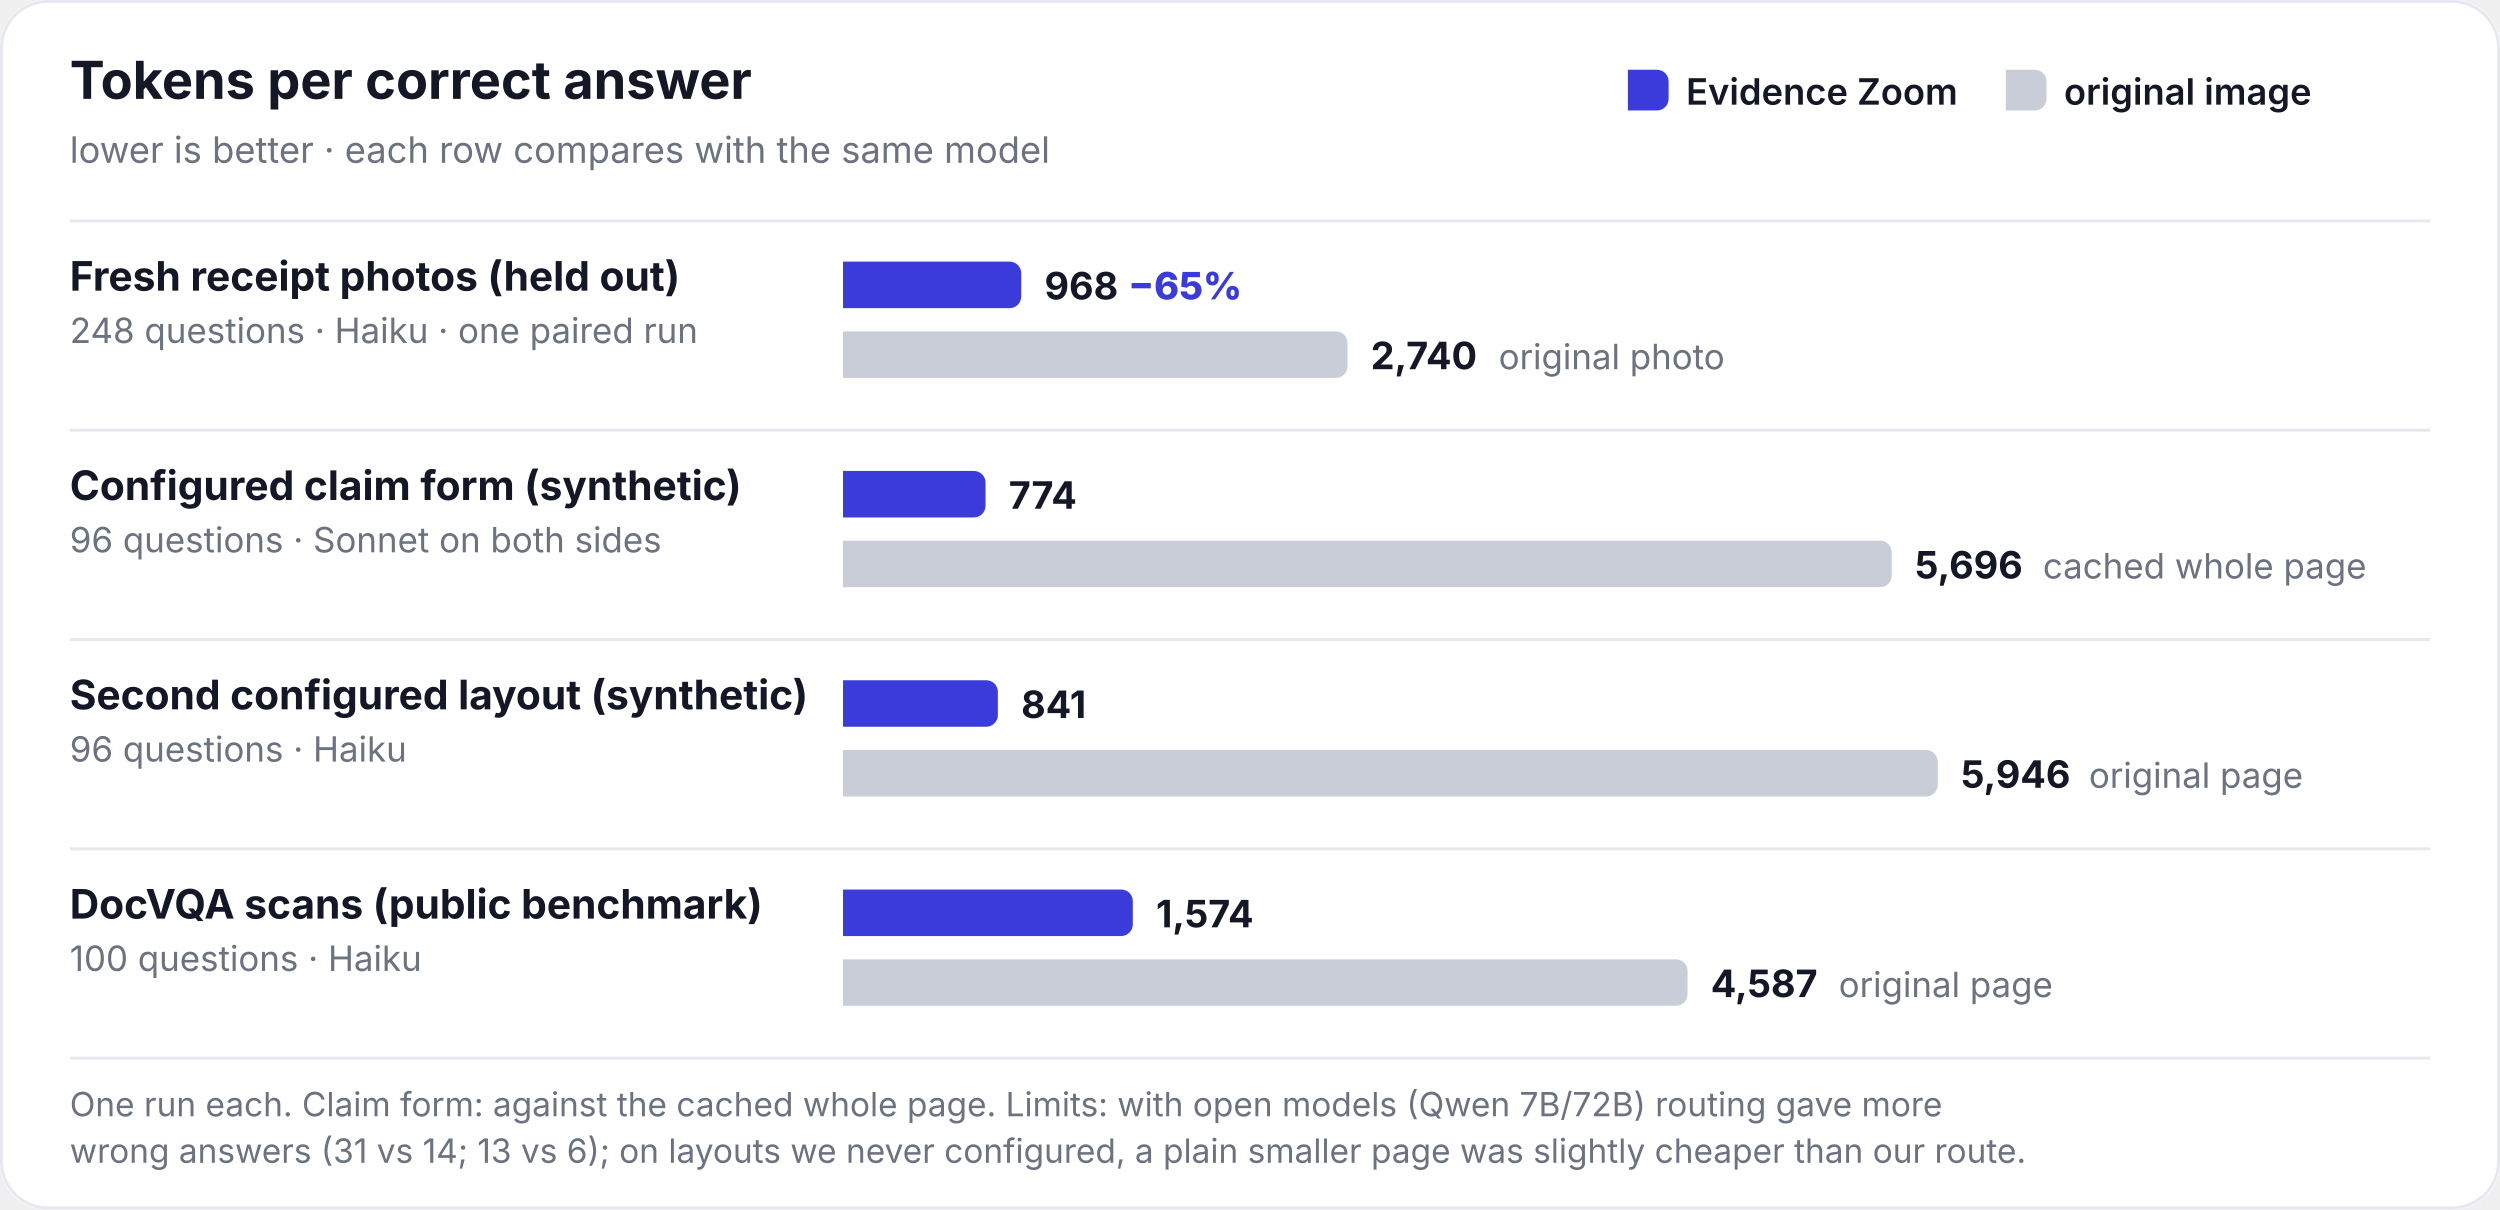
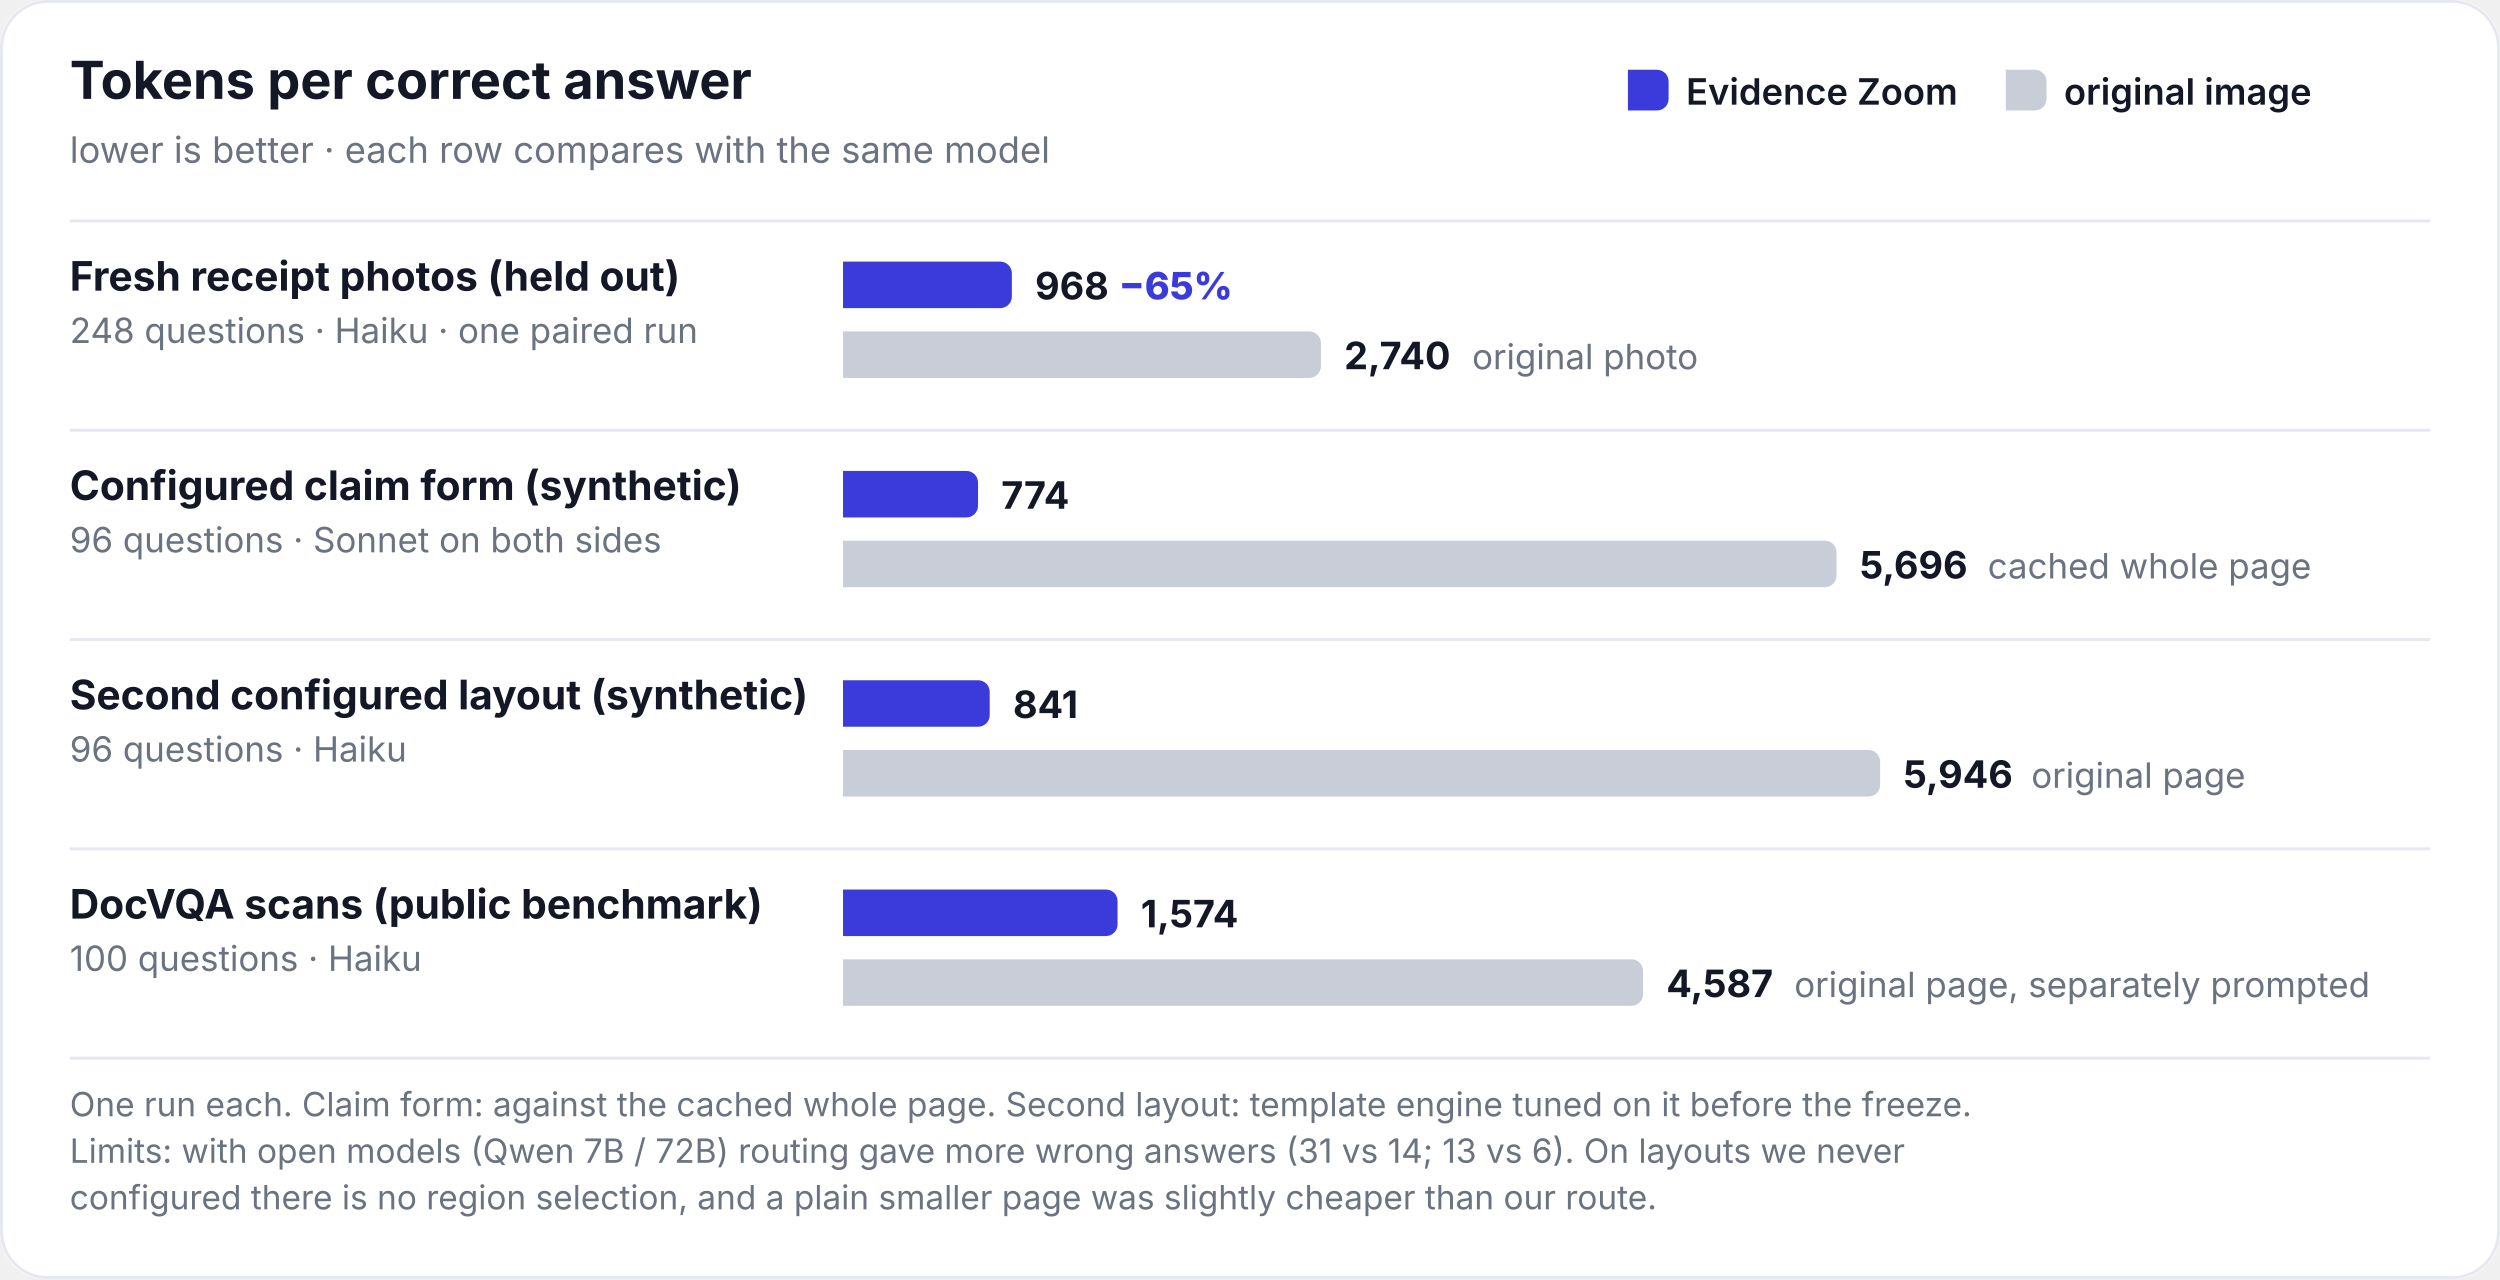
- <svg xmlns="http://www.w3.org/2000/svg" width="860" height="416" viewBox="0 0 860 416" font-family="Inter, -apple-system, 'Segoe UI', Helvetica, Arial, sans-serif">
-   <rect width="860" height="416" rx="16" fill="#ffffff" />
-   <rect x="0.5" y="0.5" width="859" height="415" rx="16" fill="none" stroke="#e6e8f0" />
+ <svg xmlns="http://www.w3.org/2000/svg" width="860" height="440" viewBox="0 0 860 440" font-family="Inter, -apple-system, 'Segoe UI', Helvetica, Arial, sans-serif">
+   <rect width="860" height="440" rx="16" fill="#ffffff" />
+   <rect x="0.5" y="0.5" width="859" height="439" rx="16" fill="none" stroke="#e6e8f0" />
  <text x="24" y="34" font-size="18" font-weight="700" fill="#141826" text-anchor="start">Tokens per correct answer</text>
  <text x="24" y="56" font-size="12.5" font-weight="400" fill="#6b7280" text-anchor="start">lower is better · each row compares with the same model</text>
  <path d="M560,24 h10 a4,4 0 0 1 4,4 v6 a4,4 0 0 1 -4,4 h-10 z" fill="#3b3bdb" />
  <text x="580" y="36" font-size="12.5" font-weight="600" fill="#141826" text-anchor="start">Evidence Zoom</text>
  <path d="M690,24 h10 a4,4 0 0 1 4,4 v6 a4,4 0 0 1 -4,4 h-10 z" fill="#c9cdd8" />
  <text x="710" y="36" font-size="12.5" font-weight="600" fill="#141826" text-anchor="start">original image</text>
  <line x1="24" y1="76" x2="836" y2="76" stroke="#e6e8f0" />
  <text x="24" y="100" font-size="14" font-weight="700" fill="#141826" text-anchor="start">Fresh receipt photos (held out)</text>
  <text x="24" y="118" font-size="12" font-weight="400" fill="#6b7280" text-anchor="start">248 questions · Haiku · one paired run</text>
-   <path d="M290,90 h57.307 a4,4 0 0 1 4,4 v8 a4,4 0 0 1 -4,4 h-57.307 z" fill="#3b3bdb" />
-   <text x="359.307" y="103" font-size="13" font-weight="700" fill="#141826" text-anchor="start">968</text>
-   <text x="388.107" y="103" font-size="13" font-weight="800" fill="#3b3bdb" text-anchor="start">−65%</text>
-   <path d="M290,114 h169.533 a4,4 0 0 1 4,4 v8 a4,4 0 0 1 -4,4 h-169.533 z" fill="#c9cdd8" />
-   <text x="471.533" y="127" font-size="13" font-weight="700" fill="#141826" text-anchor="start">2,740</text>
-   <text x="515.533" y="127" font-size="12" font-weight="400" fill="#6b7280" text-anchor="start">original photo</text>
+   <path d="M290,90 h54.08 a4,4 0 0 1 4,4 v8 a4,4 0 0 1 -4,4 h-54.08 z" fill="#3b3bdb" />
+   <text x="356.08" y="103" font-size="13" font-weight="700" fill="#141826" text-anchor="start">968</text>
+   <text x="384.88" y="103" font-size="13" font-weight="800" fill="#3b3bdb" text-anchor="start">−65%</text>
+   <path d="M290,114 h160.4 a4,4 0 0 1 4,4 v8 a4,4 0 0 1 -4,4 h-160.4 z" fill="#c9cdd8" />
+   <text x="462.4" y="127" font-size="13" font-weight="700" fill="#141826" text-anchor="start">2,740</text>
+   <text x="506.4" y="127" font-size="12" font-weight="400" fill="#6b7280" text-anchor="start">original photo</text>
  <line x1="24" y1="148" x2="836" y2="148" stroke="#e6e8f0" />
  <text x="24" y="172" font-size="14" font-weight="700" fill="#141826" text-anchor="start">Configured claim form (synthetic)</text>
  <text x="24" y="190" font-size="12" font-weight="400" fill="#6b7280" text-anchor="start">96 questions · Sonnet on both sides</text>
-   <path d="M290,162 h45.02 a4,4 0 0 1 4,4 v8 a4,4 0 0 1 -4,4 h-45.02 z" fill="#3b3bdb" />
-   <text x="347.02" y="175" font-size="13" font-weight="700" fill="#141826" text-anchor="start">774</text>
-   <path d="M290,186 h356.747 a4,4 0 0 1 4,4 v8 a4,4 0 0 1 -4,4 h-356.747 z" fill="#c9cdd8" />
-   <text x="658.747" y="199" font-size="13" font-weight="700" fill="#141826" text-anchor="start">5,696</text>
-   <text x="702.747" y="199" font-size="12" font-weight="400" fill="#6b7280" text-anchor="start">cached whole page</text>
+   <path d="M290,162 h42.44 a4,4 0 0 1 4,4 v8 a4,4 0 0 1 -4,4 h-42.44 z" fill="#3b3bdb" />
+   <text x="344.44" y="175" font-size="13" font-weight="700" fill="#141826" text-anchor="start">774</text>
+   <path d="M290,186 h337.76 a4,4 0 0 1 4,4 v8 a4,4 0 0 1 -4,4 h-337.76 z" fill="#c9cdd8" />
+   <text x="639.76" y="199" font-size="13" font-weight="700" fill="#141826" text-anchor="start">5,696</text>
+   <text x="683.76" y="199" font-size="12" font-weight="400" fill="#6b7280" text-anchor="start">cached whole page</text>
  <line x1="24" y1="220" x2="836" y2="220" stroke="#e6e8f0" />
  <text x="24" y="244" font-size="14" font-weight="700" fill="#141826" text-anchor="start">Second configured layout (synthetic)</text>
  <text x="24" y="262" font-size="12" font-weight="400" fill="#6b7280" text-anchor="start">96 questions · Haiku</text>
-   <path d="M290,234 h49.263 a4,4 0 0 1 4,4 v8 a4,4 0 0 1 -4,4 h-49.263 z" fill="#3b3bdb" />
-   <text x="351.263" y="247" font-size="13" font-weight="700" fill="#141826" text-anchor="start">841</text>
-   <path d="M290,258 h372.58 a4,4 0 0 1 4,4 v8 a4,4 0 0 1 -4,4 h-372.58 z" fill="#c9cdd8" />
-   <text x="674.58" y="271" font-size="13" font-weight="700" fill="#141826" text-anchor="start">5,946</text>
-   <text x="718.58" y="271" font-size="12" font-weight="400" fill="#6b7280" text-anchor="start">original page</text>
+   <path d="M290,234 h46.46 a4,4 0 0 1 4,4 v8 a4,4 0 0 1 -4,4 h-46.46 z" fill="#3b3bdb" />
+   <text x="348.46" y="247" font-size="13" font-weight="700" fill="#141826" text-anchor="start">841</text>
+   <path d="M290,258 h352.76 a4,4 0 0 1 4,4 v8 a4,4 0 0 1 -4,4 h-352.76 z" fill="#c9cdd8" />
+   <text x="654.76" y="271" font-size="13" font-weight="700" fill="#141826" text-anchor="start">5,946</text>
+   <text x="698.76" y="271" font-size="12" font-weight="400" fill="#6b7280" text-anchor="start">original page</text>
  <line x1="24" y1="292" x2="836" y2="292" stroke="#e6e8f0" />
  <text x="24" y="316" font-size="14" font-weight="700" fill="#141826" text-anchor="start">DocVQA scans (public benchmark)</text>
  <text x="24" y="334" font-size="12" font-weight="400" fill="#6b7280" text-anchor="start">100 questions · Haiku</text>
-   <path d="M290,306 h95.687 a4,4 0 0 1 4,4 v8 a4,4 0 0 1 -4,4 h-95.687 z" fill="#3b3bdb" />
-   <text x="397.687" y="319" font-size="13" font-weight="700" fill="#141826" text-anchor="start">1,574</text>
-   <path d="M290,330 h286.51 a4,4 0 0 1 4,4 v8 a4,4 0 0 1 -4,4 h-286.51 z" fill="#c9cdd8" />
-   <text x="588.51" y="343" font-size="13" font-weight="700" fill="#141826" text-anchor="start">4,587</text>
-   <text x="632.51" y="343" font-size="12" font-weight="400" fill="#6b7280" text-anchor="start">original page</text>
+   <path d="M290,306 h90.44 a4,4 0 0 1 4,4 v8 a4,4 0 0 1 -4,4 h-90.44 z" fill="#3b3bdb" />
+   <text x="392.44" y="319" font-size="13" font-weight="700" fill="#141826" text-anchor="start">1,574</text>
+   <path d="M290,330 h271.22 a4,4 0 0 1 4,4 v8 a4,4 0 0 1 -4,4 h-271.22 z" fill="#c9cdd8" />
+   <text x="573.22" y="343" font-size="13" font-weight="700" fill="#141826" text-anchor="start">4,587</text>
+   <text x="617.22" y="343" font-size="12" font-weight="400" fill="#6b7280" text-anchor="start">original page, separately prompted</text>
  <line x1="24" y1="364" x2="836" y2="364" stroke="#e6e8f0" />
-   <text x="24" y="384" font-size="11.5" font-weight="400" fill="#6b7280" text-anchor="start">One run each. Claim form: against the cached whole page. Limits: with open models (Qwen 7B/72B) routing gave more</text>
-   <text x="24" y="400" font-size="11.5" font-weight="400" fill="#6b7280" text-anchor="start">wrong answers (31 vs 14; 13 vs 6); on layouts we never configured, a plain smaller page was slightly cheaper than our route.</text>
+   <text x="24" y="384" font-size="11.5" font-weight="400" fill="#6b7280" text-anchor="start">One run each. Claim form: against the cached whole page. Second layout: template engine tuned on it before the freeze.</text>
+   <text x="24" y="400" font-size="11.5" font-weight="400" fill="#6b7280" text-anchor="start">Limits: with open models (Qwen 7B / 72B) routing gave more wrong answers (31 vs 14; 13 vs 6). On layouts we never</text>
+   <text x="24" y="416" font-size="11.5" font-weight="400" fill="#6b7280" text-anchor="start">configured there is no region selection, and a plain smaller page was slightly cheaper than our route.</text>
</svg>
